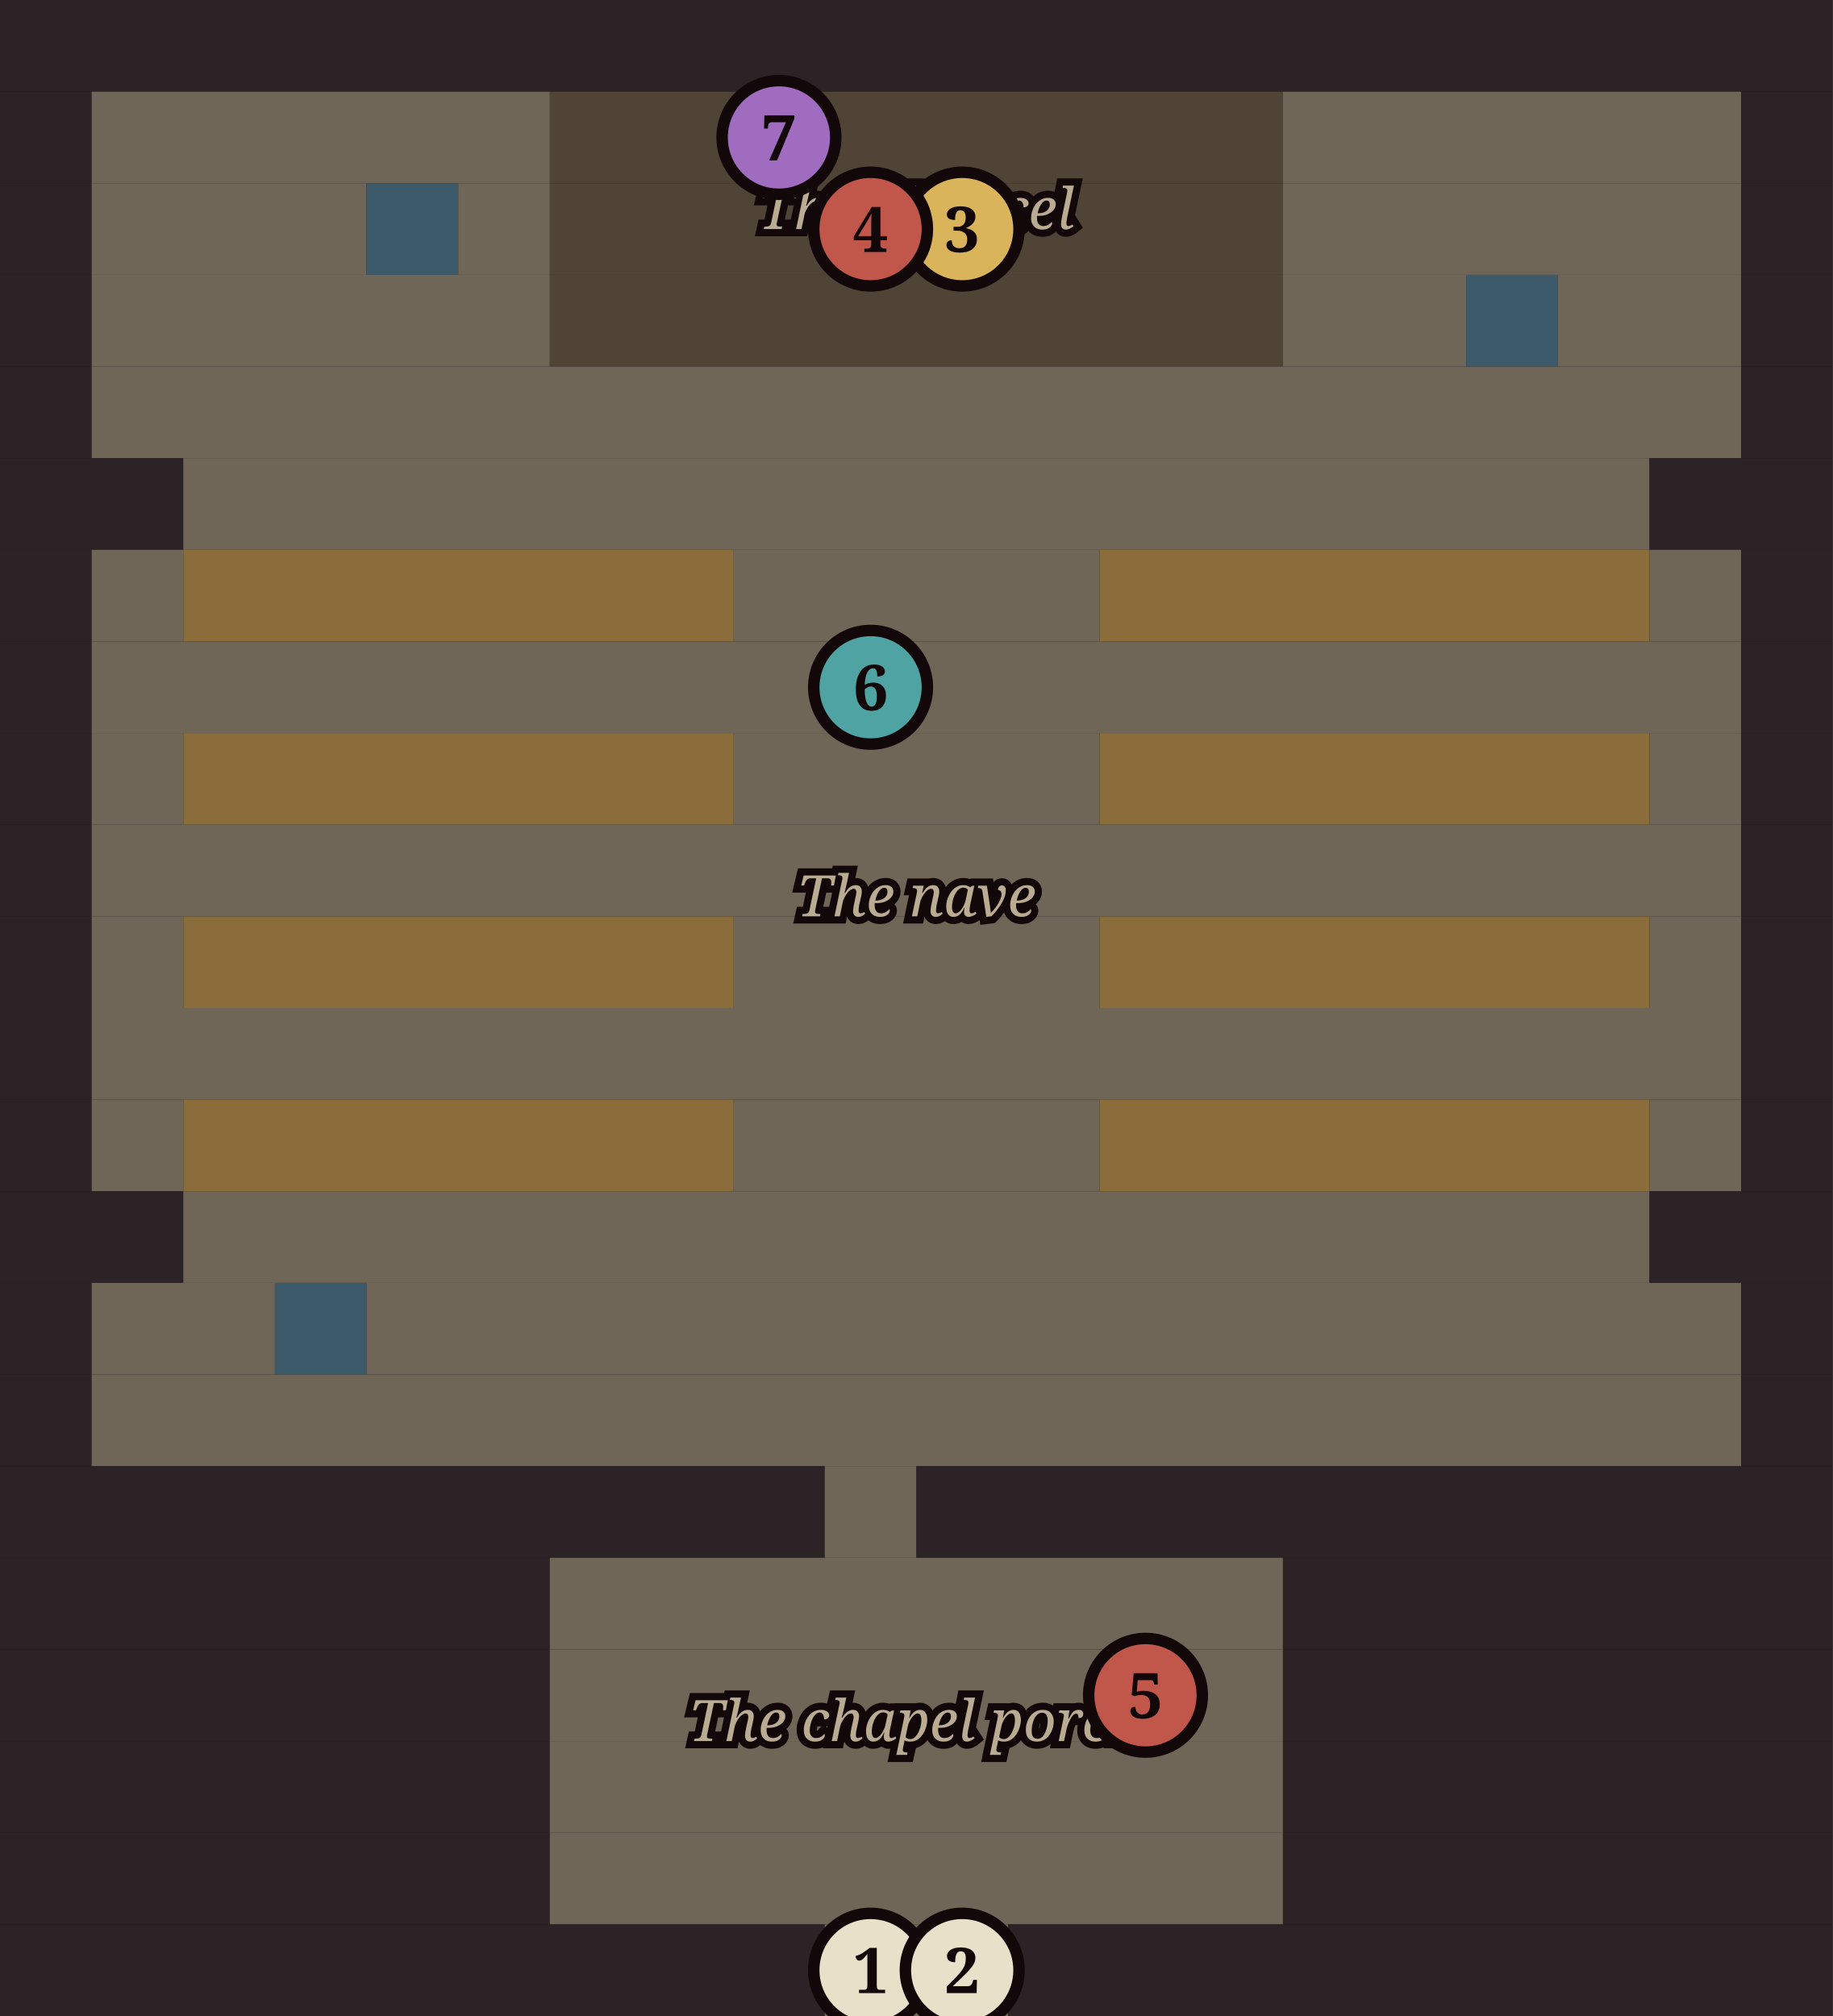
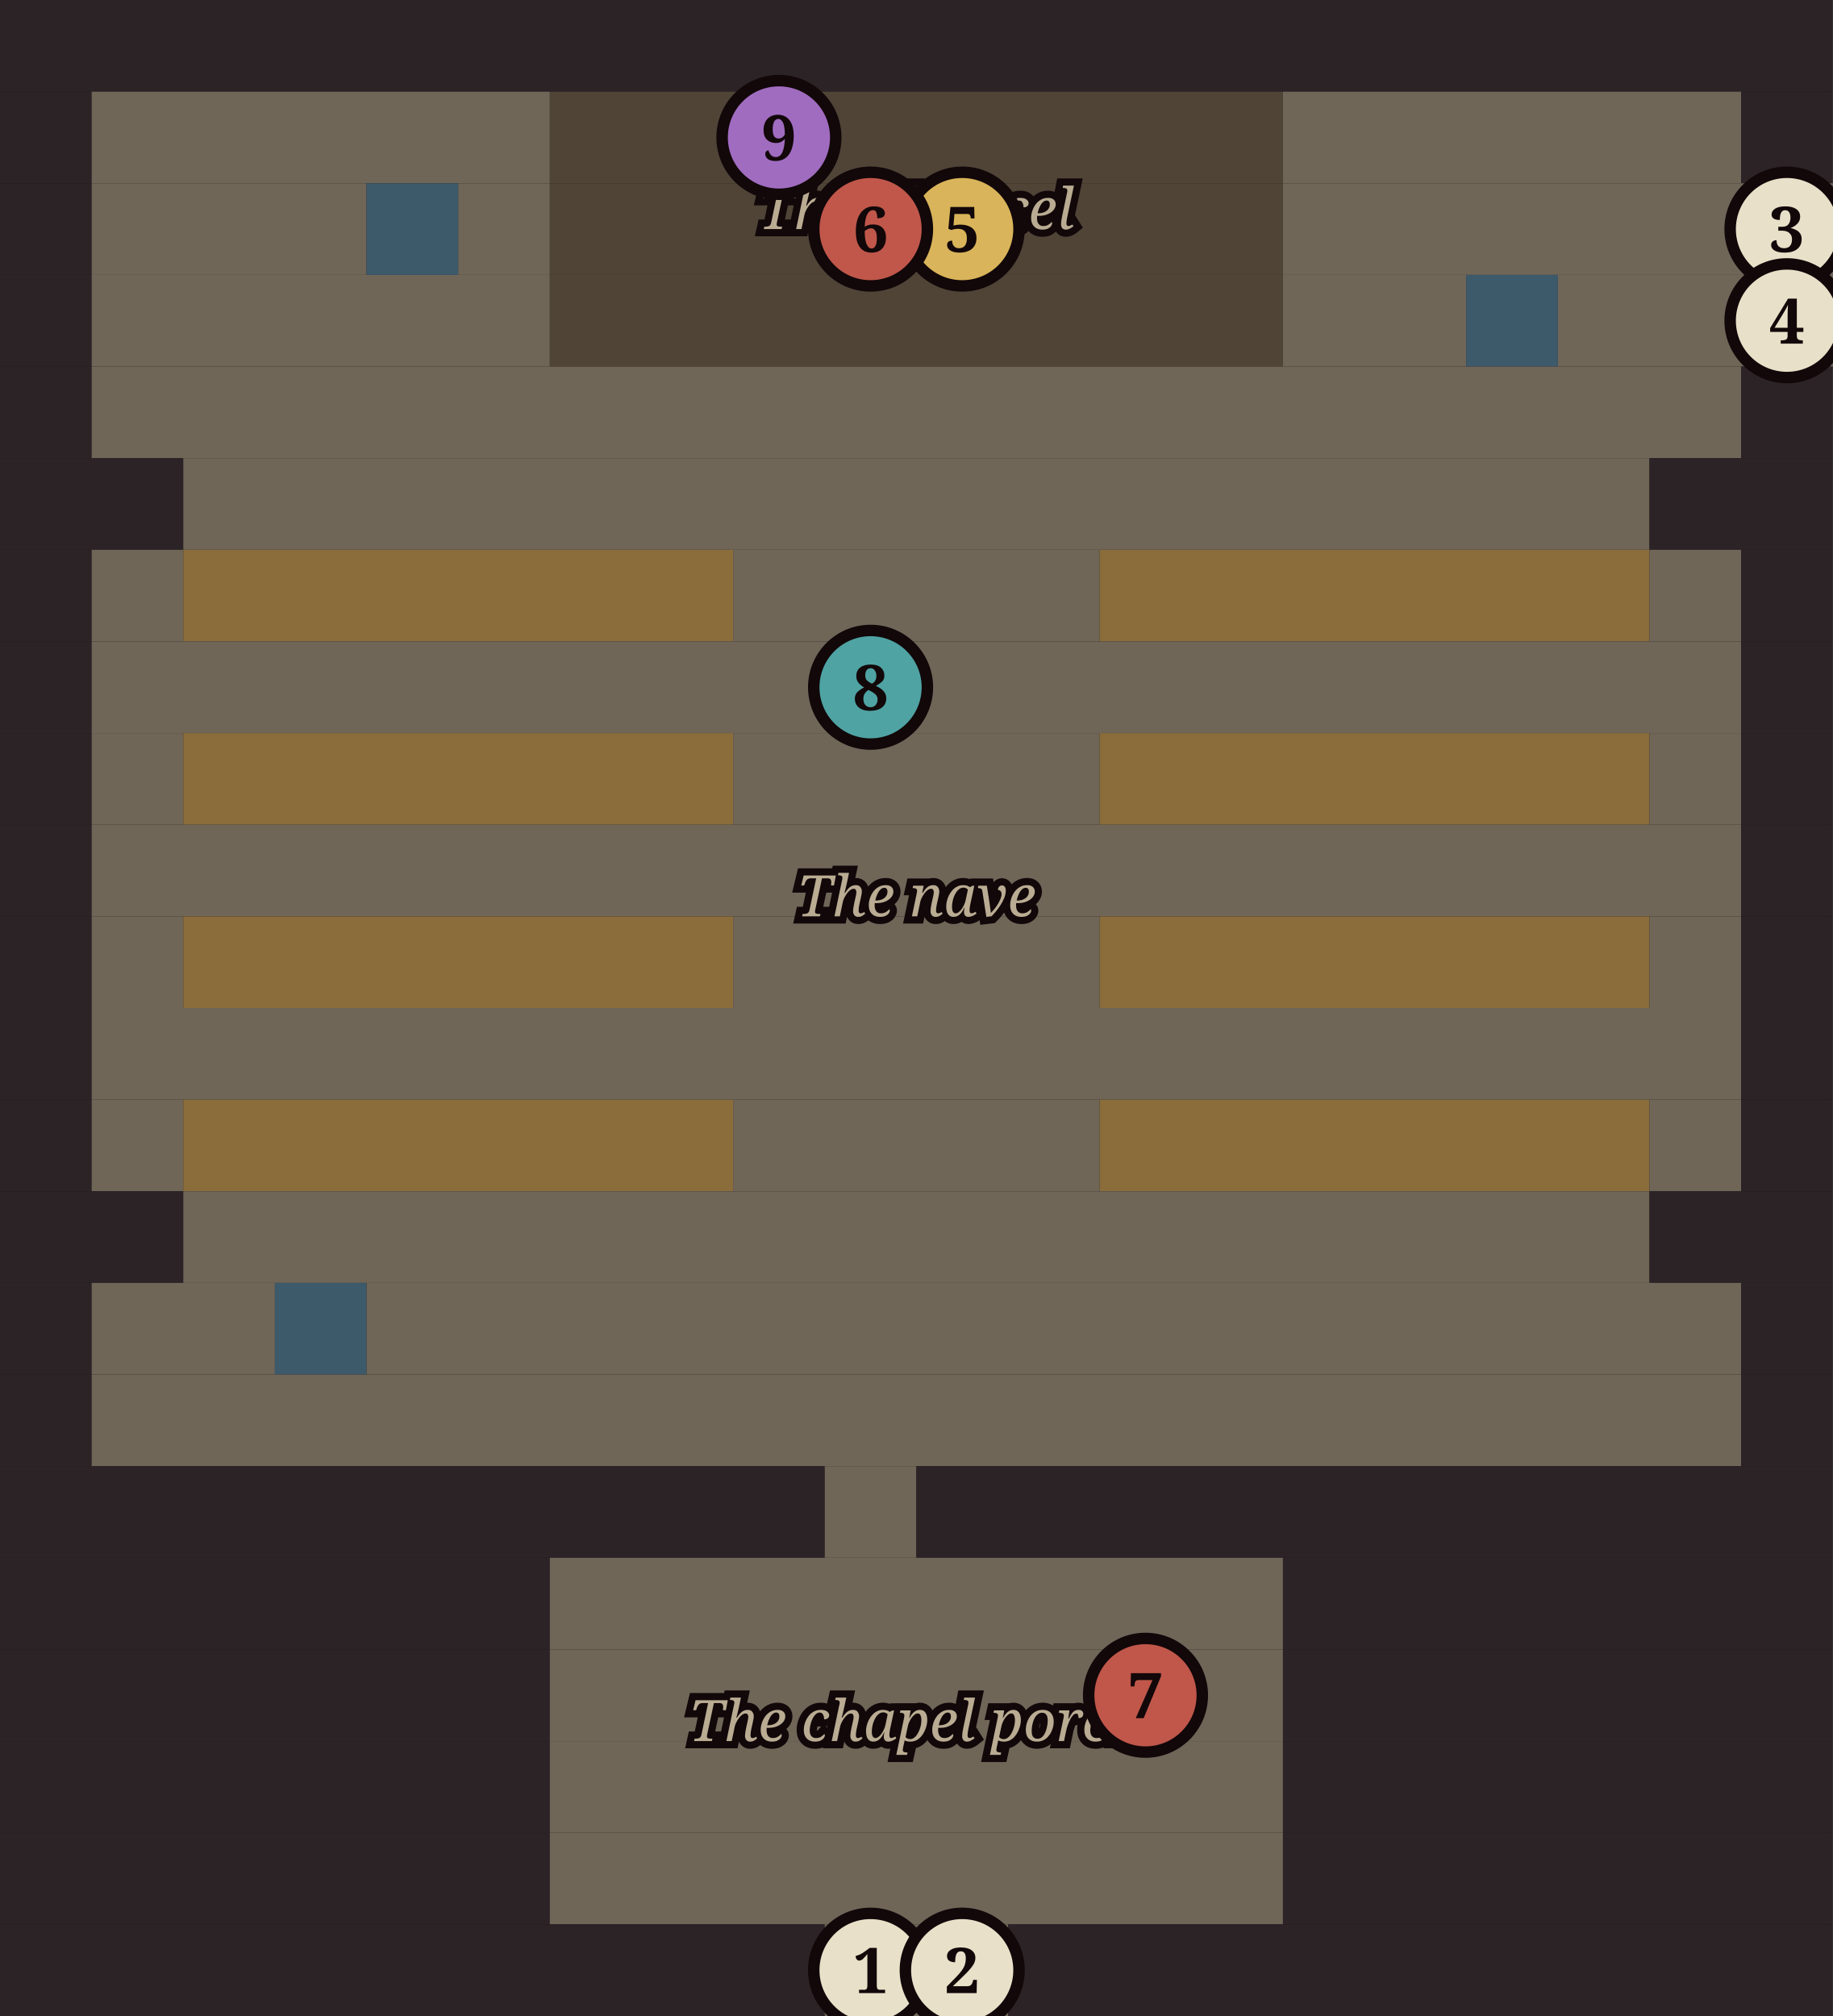
<svg xmlns="http://www.w3.org/2000/svg" viewBox="0 0 320 352" width="320" height="352" font-family="Georgia, serif">
  <rect width="320" height="352" fill="#1a1416" />
  <rect x="0" y="0" width="320" height="16" fill="#2b2326" />
  <rect x="0" y="16" width="16" height="16" fill="#2b2326" />
  <rect x="16" y="16" width="80" height="16" fill="#6f6658" />
  <rect x="96" y="16" width="128" height="16" fill="#4f4436" />
  <rect x="224" y="16" width="80" height="16" fill="#6f6658" />
  <rect x="304" y="16" width="16" height="16" fill="#2b2326" />
  <rect x="0" y="32" width="16" height="16" fill="#2b2326" />
  <rect x="16" y="32" width="48" height="16" fill="#6f6658" />
  <rect x="64" y="32" width="16" height="16" fill="#3d5a6b" />
  <rect x="80" y="32" width="16" height="16" fill="#6f6658" />
  <rect x="96" y="32" width="128" height="16" fill="#4f4436" />
-   <rect x="224" y="32" width="80" height="16" fill="#6f6658" />
-   <rect x="304" y="32" width="16" height="16" fill="#2b2326" />
+   <rect x="224" y="32" width="96" height="16" fill="#6f6658" />
  <rect x="0" y="48" width="16" height="16" fill="#2b2326" />
  <rect x="16" y="48" width="80" height="16" fill="#6f6658" />
  <rect x="96" y="48" width="128" height="16" fill="#4f4436" />
  <rect x="224" y="48" width="32" height="16" fill="#6f6658" />
  <rect x="256" y="48" width="16" height="16" fill="#3d5a6b" />
-   <rect x="272" y="48" width="32" height="16" fill="#6f6658" />
-   <rect x="304" y="48" width="16" height="16" fill="#2b2326" />
+   <rect x="272" y="48" width="48" height="16" fill="#6f6658" />
  <rect x="0" y="64" width="16" height="16" fill="#2b2326" />
  <rect x="16" y="64" width="288" height="16" fill="#6f6658" />
  <rect x="304" y="64" width="16" height="16" fill="#2b2326" />
  <rect x="0" y="80" width="32" height="16" fill="#2b2326" />
  <rect x="32" y="80" width="256" height="16" fill="#6f6658" />
  <rect x="288" y="80" width="32" height="16" fill="#2b2326" />
  <rect x="0" y="96" width="16" height="16" fill="#2b2326" />
  <rect x="16" y="96" width="16" height="16" fill="#6f6658" />
  <rect x="32" y="96" width="96" height="16" fill="#8a6d3b" />
  <rect x="128" y="96" width="64" height="16" fill="#6f6658" />
  <rect x="192" y="96" width="96" height="16" fill="#8a6d3b" />
  <rect x="288" y="96" width="16" height="16" fill="#6f6658" />
  <rect x="304" y="96" width="16" height="16" fill="#2b2326" />
  <rect x="0" y="112" width="16" height="16" fill="#2b2326" />
  <rect x="16" y="112" width="288" height="16" fill="#6f6658" />
  <rect x="304" y="112" width="16" height="16" fill="#2b2326" />
  <rect x="0" y="128" width="16" height="16" fill="#2b2326" />
  <rect x="16" y="128" width="16" height="16" fill="#6f6658" />
  <rect x="32" y="128" width="96" height="16" fill="#8a6d3b" />
  <rect x="128" y="128" width="64" height="16" fill="#6f6658" />
  <rect x="192" y="128" width="96" height="16" fill="#8a6d3b" />
  <rect x="288" y="128" width="16" height="16" fill="#6f6658" />
  <rect x="304" y="128" width="16" height="16" fill="#2b2326" />
  <rect x="0" y="144" width="16" height="16" fill="#2b2326" />
  <rect x="16" y="144" width="288" height="16" fill="#6f6658" />
  <rect x="304" y="144" width="16" height="16" fill="#2b2326" />
  <rect x="0" y="160" width="16" height="16" fill="#2b2326" />
  <rect x="16" y="160" width="16" height="16" fill="#6f6658" />
  <rect x="32" y="160" width="96" height="16" fill="#8a6d3b" />
  <rect x="128" y="160" width="64" height="16" fill="#6f6658" />
  <rect x="192" y="160" width="96" height="16" fill="#8a6d3b" />
  <rect x="288" y="160" width="16" height="16" fill="#6f6658" />
  <rect x="304" y="160" width="16" height="16" fill="#2b2326" />
  <rect x="0" y="176" width="16" height="16" fill="#2b2326" />
  <rect x="16" y="176" width="288" height="16" fill="#6f6658" />
  <rect x="304" y="176" width="16" height="16" fill="#2b2326" />
  <rect x="0" y="192" width="16" height="16" fill="#2b2326" />
  <rect x="16" y="192" width="16" height="16" fill="#6f6658" />
  <rect x="32" y="192" width="96" height="16" fill="#8a6d3b" />
  <rect x="128" y="192" width="64" height="16" fill="#6f6658" />
  <rect x="192" y="192" width="96" height="16" fill="#8a6d3b" />
  <rect x="288" y="192" width="16" height="16" fill="#6f6658" />
  <rect x="304" y="192" width="16" height="16" fill="#2b2326" />
  <rect x="0" y="208" width="32" height="16" fill="#2b2326" />
  <rect x="32" y="208" width="256" height="16" fill="#6f6658" />
  <rect x="288" y="208" width="32" height="16" fill="#2b2326" />
  <rect x="0" y="224" width="16" height="16" fill="#2b2326" />
  <rect x="16" y="224" width="32" height="16" fill="#6f6658" />
  <rect x="48" y="224" width="16" height="16" fill="#3d5a6b" />
  <rect x="64" y="224" width="240" height="16" fill="#6f6658" />
  <rect x="304" y="224" width="16" height="16" fill="#2b2326" />
  <rect x="0" y="240" width="16" height="16" fill="#2b2326" />
  <rect x="16" y="240" width="288" height="16" fill="#6f6658" />
  <rect x="304" y="240" width="16" height="16" fill="#2b2326" />
  <rect x="0" y="256" width="144" height="16" fill="#2b2326" />
  <rect x="144" y="256" width="16" height="16" fill="#6f6658" />
  <rect x="160" y="256" width="160" height="16" fill="#2b2326" />
  <rect x="0" y="272" width="96" height="16" fill="#2b2326" />
  <rect x="96" y="272" width="128" height="16" fill="#6f6658" />
  <rect x="224" y="272" width="96" height="16" fill="#2b2326" />
  <rect x="0" y="288" width="96" height="16" fill="#2b2326" />
  <rect x="96" y="288" width="128" height="16" fill="#6f6658" />
  <rect x="224" y="288" width="96" height="16" fill="#2b2326" />
  <rect x="0" y="304" width="96" height="16" fill="#2b2326" />
  <rect x="96" y="304" width="128" height="16" fill="#6f6658" />
  <rect x="224" y="304" width="96" height="16" fill="#2b2326" />
  <rect x="0" y="320" width="96" height="16" fill="#2b2326" />
  <rect x="96" y="320" width="128" height="16" fill="#6f6658" />
  <rect x="224" y="320" width="96" height="16" fill="#2b2326" />
  <rect x="0" y="336" width="144" height="16" fill="#2b2326" />
  <rect x="144" y="336" width="32" height="16" fill="#6f6658" />
  <rect x="176" y="336" width="144" height="16" fill="#2b2326" />
  <text x="160.0" y="40.0" font-size="10" text-anchor="middle" fill="#f0e2c0" fill-opacity="0.75" stroke="#120709" stroke-width="2.5" paint-order="stroke" font-style="italic">The chancel</text>
  <text x="160.0" y="160.0" font-size="10" text-anchor="middle" fill="#f0e2c0" fill-opacity="0.75" stroke="#120709" stroke-width="2.5" paint-order="stroke" font-style="italic">The nave</text>
  <text x="160.0" y="304.0" font-size="10" text-anchor="middle" fill="#f0e2c0" fill-opacity="0.75" stroke="#120709" stroke-width="2.5" paint-order="stroke" font-style="italic">The chapel porch</text>
  <circle cx="152.0" cy="344.0" r="9.92" fill="#e8e0c8" stroke="#120709" stroke-width="2" />
  <text x="152.0" y="348.0" font-size="11" text-anchor="middle" fill="#120709" font-weight="bold">1</text>
  <circle cx="168.0" cy="344.0" r="9.92" fill="#e8e0c8" stroke="#120709" stroke-width="2" />
  <text x="168.0" y="348.0" font-size="11" text-anchor="middle" fill="#120709" font-weight="bold">2</text>
+   <circle cx="312.0" cy="40.0" r="9.92" fill="#e8e0c8" stroke="#120709" stroke-width="2" />
+   <text x="312.0" y="44.0" font-size="11" text-anchor="middle" fill="#120709" font-weight="bold">3</text>
+   <circle cx="312.0" cy="56.0" r="9.92" fill="#e8e0c8" stroke="#120709" stroke-width="2" />
+   <text x="312.0" y="60.0" font-size="11" text-anchor="middle" fill="#120709" font-weight="bold">4</text>
  <circle cx="168.0" cy="40.0" r="9.92" fill="#d9b45a" stroke="#120709" stroke-width="2" />
-   <text x="168.0" y="44.0" font-size="11" text-anchor="middle" fill="#120709" font-weight="bold">3</text>
+   <text x="168.0" y="44.0" font-size="11" text-anchor="middle" fill="#120709" font-weight="bold">5</text>
  <circle cx="152.0" cy="40.0" r="9.92" fill="#c0574a" stroke="#120709" stroke-width="2" />
-   <text x="152.0" y="44.0" font-size="11" text-anchor="middle" fill="#120709" font-weight="bold">4</text>
+   <text x="152.0" y="44.0" font-size="11" text-anchor="middle" fill="#120709" font-weight="bold">6</text>
  <circle cx="200.0" cy="296.0" r="9.92" fill="#c0574a" stroke="#120709" stroke-width="2" />
-   <text x="200.0" y="300.0" font-size="11" text-anchor="middle" fill="#120709" font-weight="bold">5</text>
+   <text x="200.0" y="300.0" font-size="11" text-anchor="middle" fill="#120709" font-weight="bold">7</text>
  <circle cx="152.0" cy="120.0" r="9.92" fill="#4fa3a3" stroke="#120709" stroke-width="2" />
-   <text x="152.0" y="124.0" font-size="11" text-anchor="middle" fill="#120709" font-weight="bold">6</text>
+   <text x="152.0" y="124.0" font-size="11" text-anchor="middle" fill="#120709" font-weight="bold">8</text>
  <circle cx="136.0" cy="24.0" r="9.92" fill="#a06cc0" stroke="#120709" stroke-width="2" />
-   <text x="136.0" y="28.0" font-size="11" text-anchor="middle" fill="#120709" font-weight="bold">7</text>
+   <text x="136.0" y="28.0" font-size="11" text-anchor="middle" fill="#120709" font-weight="bold">9</text>
</svg>
